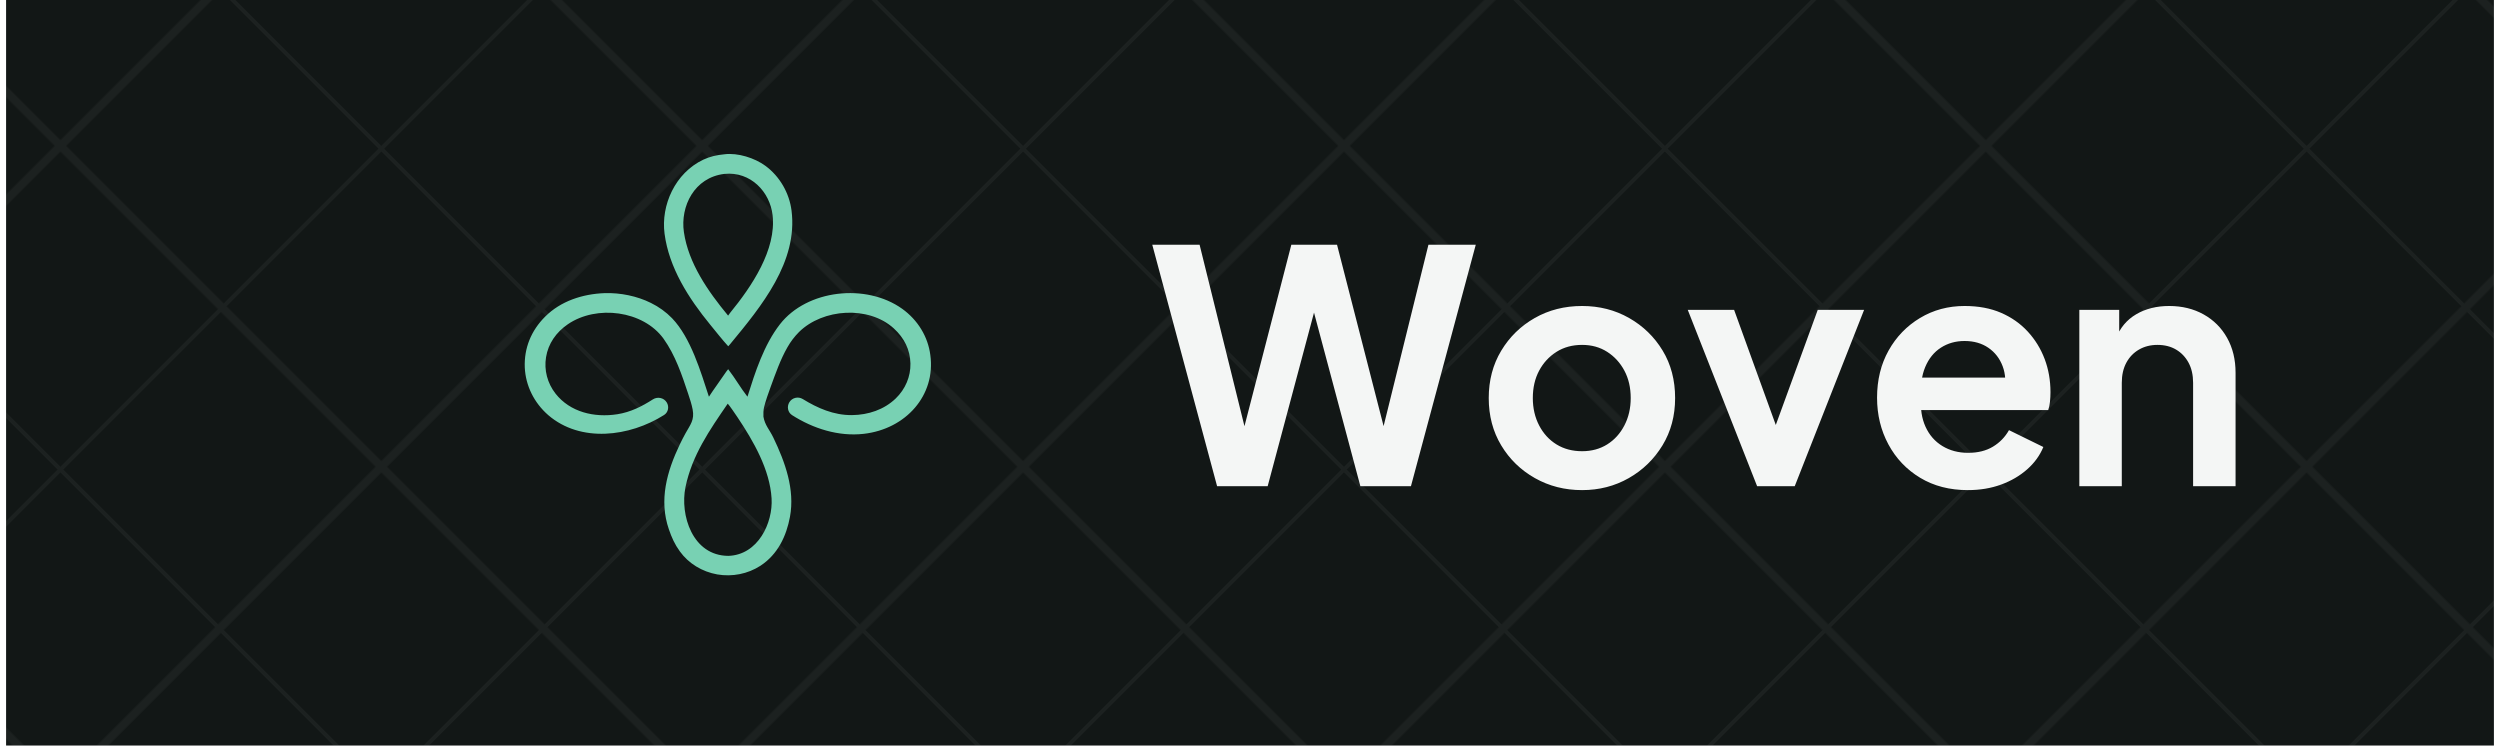
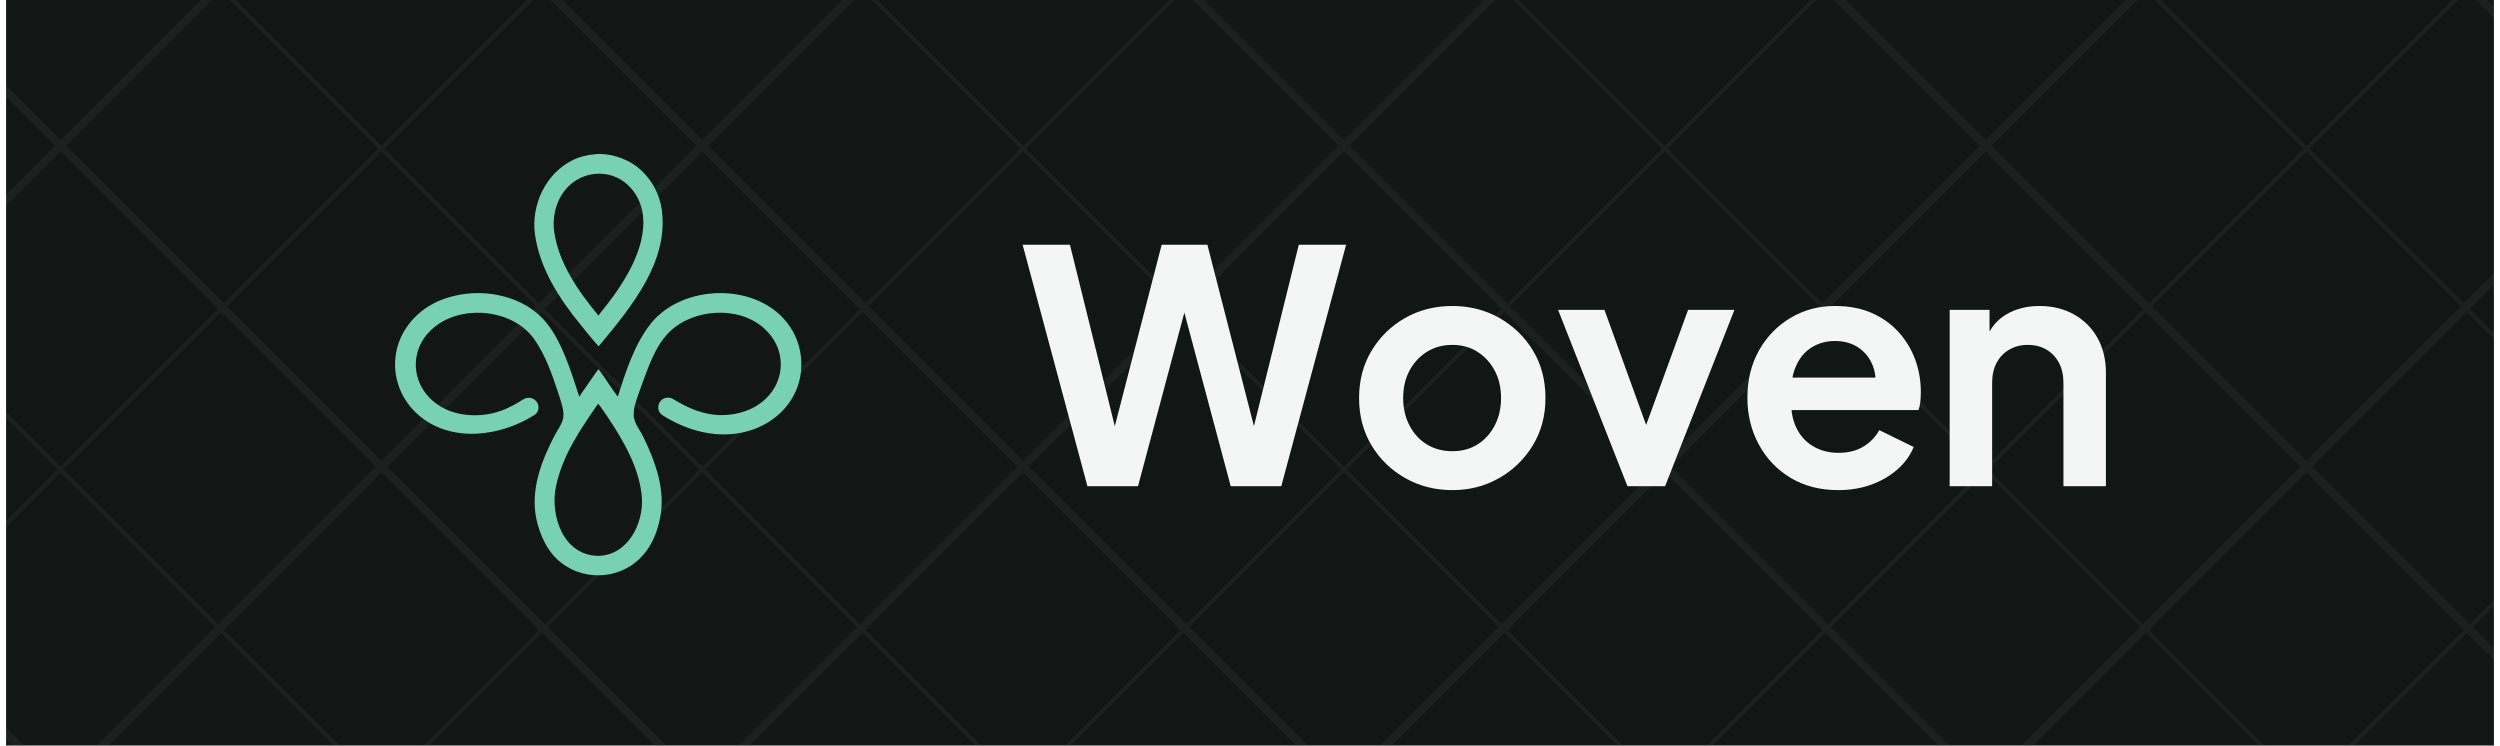
<svg xmlns="http://www.w3.org/2000/svg" viewBox="0 0 307 92" width="560" height="167" role="img" aria-label="Woven">
  <defs>
    <pattern id="fretwork" patternUnits="userSpaceOnUse" width="56" height="56" patternTransform="translate(125.5 18.0) rotate(45)">
      <rect width="56" height="56" fill="none" />
      <path d="M0 0 H56 M0 28 H56 M0 0 V56 M28 0 V56" stroke="rgba(255,255,255,0.045)" stroke-width="1" />
    </pattern>
  </defs>
  <rect width="100%" height="100%" fill="#121716" />
  <rect width="100%" height="100%" fill="url(#fretwork)" />
-   <g transform="translate(64 19) scale(0.060116)" fill="#78D1B3">
+   <g transform="translate(48 19) scale(0.060116)" fill="#78D1B3">
    <path d="M164.411 285.641C196.359 284.677 230.639 291.674 258.864 305.701C275.286 313.727 290.065 324.404 302.52 337.239C341.158 377.583 361.371 447.312 378.116 498.308C388.132 482.744 399.684 467.642 409.951 452.186C412.242 448.739 414.925 444.943 417.595 441.774C431.351 459.34 443.577 480.938 457.207 498.242C472.875 448.395 490.877 391.963 523.907 349.544C579.307 278.402 700.654 264.845 774.789 317.785C806.94 340.863 827.783 375.104 832.598 412.756C843.943 495.181 782.673 564.588 695.92 574.484C644.003 580.405 591.842 563.575 548.833 536.139C539.957 530.476 537.74 518.741 543.151 509.709C548.815 500.254 561.262 497.253 570.658 503.014C601.126 521.693 634.227 536.411 671.754 536.037C705.405 535.7 737.72 524.768 761.424 502.003C781.4 482.798 792.329 456.906 791.766 430.103C791.184 402.032 779.11 377.683 757.679 358.122C705.931 310.886 611.818 317.258 563.019 365.51C553.686 374.887 545.719 385.378 539.322 396.709C524.787 421.893 514.739 451.179 504.773 478.261C499.913 491.473 494.674 506.261 491.301 519.841C489.776 525.958 489.826 533.047 489.985 539.289C493.054 556.978 502.4 565.69 510.272 582.07C534.621 632.717 554.85 688.575 544.486 744.747C537.215 784.135 519.592 821.978 483.663 845.418C457.84 862.041 426.03 868.39 395.209 863.072C363.919 857.517 336.291 840.509 318.457 815.814C307.872 801.34 301.629 787.115 295.942 770.657C275.203 710.66 291.644 652.082 318.36 596.153C322.081 588.342 326.05 580.644 330.262 573.052C340.062 555.493 348.796 545.91 344.696 524.508C342.606 513.599 339.127 503.14 335.6 492.533C322.683 453.678 309.302 413.312 284.963 379.2C243.189 321.492 147.774 309.019 88.457 349.581C64.392 366.037 48.294 389.328 43.783 417.025C39.407 443.486 46.449 470.485 63.357 492.083C93.103 529.784 142.471 541.77 190.296 534.226C217.38 529.955 240.84 518.044 262.986 503.814C272.662 497.595 285.65 500.284 291.593 510.132C296.878 518.889 294.7 530.302 286.062 535.779C215.211 580.708 114.661 593.303 48.261 536.056C19.111 510.632 1.815 475.501 0.114 438.245C-1.44 398.716 12.975 362.821 41.877 333.94C73.814 302.026 118.587 287.315 164.411 285.641ZM416.722 512.527C379.203 567.165 343.362 618.778 329.984 683.963C318.364 740.591 343.994 824.697 418.027 824.976C479.127 823.074 509.74 757.077 506.74 707.2C503.171 647.807 469.774 589.865 436.743 540.45C433.377 535.493 419.886 515.43 416.722 512.527ZM409.73 0.676C437.369 -2.926 472.166 8.299 493.776 24.142C524.015 46.309 543.194 80.743 547.699 116.211C561.045 221.334 486.296 312.27 421.665 390.357L417.78 394.772C405.573 381.446 392.688 364.92 381.071 350.798C336.182 296.042 296.156 233.386 287.029 163.654C279.36 105.059 308.709 39.065 366.61 11.683C380.614 5.06 394.208 2.195 409.73 0.676ZM508.772 125.402C503.305 78.254 464.224 35.434 409.775 40.928C348.153 48.237 319.059 107.407 326.737 160.33C336.002 224.199 376.222 281.983 417.501 331.837L421.652 326.068C465.597 272.347 517.023 196.544 508.772 125.402Z" />
  </g>
-   <path fill="#f4f6f5" d="M149.44 60.0 141.44 30.2H147.28L153.56 55.6H152.04L158.6 30.2H164.24L170.76 55.6H169.24L175.52 30.2H181.36L173.36 60.0H167.12L160.52 35.28H162.28L155.68 60.0ZM194.48 60.48Q191.28 60.48 188.66 59.0Q186.04 57.52 184.5 54.96Q182.96 52.4 182.96 49.12Q182.96 45.84 184.5 43.28Q186.04 40.72 188.64 39.24Q191.24 37.76 194.48 37.76Q197.68 37.76 200.28 39.24Q202.88 40.72 204.42 43.26Q205.96 45.8 205.96 49.12Q205.96 52.4 204.4 54.96Q202.84 57.52 200.24 59.0Q197.64 60.48 194.48 60.48ZM194.48 55.68Q196.24 55.68 197.58 54.84Q198.92 54.0 199.7 52.5Q200.48 51.0 200.48 49.12Q200.48 47.2 199.7 45.74Q198.92 44.28 197.58 43.42Q196.24 42.56 194.48 42.56Q192.68 42.56 191.32 43.42Q189.96 44.28 189.18 45.74Q188.4 47.2 188.4 49.12Q188.4 51.0 189.18 52.5Q189.96 54.0 191.32 54.84Q192.68 55.68 194.48 55.68ZM216.08 60.0 207.52 38.24H213.24L219.44 55.36H217.32L223.56 38.24H229.28L220.72 60.0ZM242.08 60.48Q238.72 60.48 236.2 58.96Q233.68 57.44 232.28 54.84Q230.88 52.24 230.88 49.08Q230.88 45.8 232.3 43.26Q233.72 40.72 236.18 39.24Q238.64 37.76 241.68 37.76Q244.24 37.76 246.18 38.6Q248.12 39.44 249.48 40.92Q250.84 42.4 251.56 44.3Q252.28 46.2 252.28 48.4Q252.28 48.96 252.22 49.56Q252.16 50.16 252 50.6H235.2V46.6H249.04L246.56 48.48Q246.92 46.64 246.38 45.2Q245.84 43.76 244.62 42.92Q243.4 42.08 241.68 42.08Q240.04 42.08 238.76 42.9Q237.48 43.72 236.82 45.3Q236.16 46.88 236.32 49.12Q236.16 51.12 236.86 52.66Q237.56 54.2 238.94 55.04Q240.32 55.88 242.12 55.88Q243.92 55.88 245.18 55.12Q246.44 54.36 247.16 53.08L251.4 55.16Q250.76 56.72 249.4 57.92Q248.04 59.12 246.18 59.8Q244.32 60.48 242.08 60.48ZM255.84 60.0V38.24H260.76V42.52L260.36 41.76Q261.12 39.8 262.86 38.78Q264.6 37.76 266.92 37.76Q269.32 37.76 271.18 38.8Q273.04 39.84 274.08 41.7Q275.12 43.56 275.12 46.0V60.0H269.88V47.24Q269.88 45.8 269.32 44.76Q268.76 43.72 267.78 43.14Q266.8 42.56 265.48 42.56Q264.2 42.56 263.2 43.14Q262.2 43.72 261.64 44.76Q261.08 45.8 261.08 47.24V60.0Z" />
+   <path fill="#f4f6f5" transform="translate(-16 0)" d="M149.44 60.0 141.44 30.2H147.28L153.56 55.6H152.04L158.6 30.2H164.24L170.76 55.6H169.24L175.52 30.2H181.36L173.36 60.0H167.12L160.52 35.28H162.28L155.68 60.0ZM194.48 60.48Q191.28 60.48 188.66 59.0Q186.04 57.52 184.5 54.96Q182.96 52.4 182.96 49.12Q182.96 45.84 184.5 43.28Q186.04 40.72 188.64 39.24Q191.24 37.76 194.48 37.76Q197.68 37.76 200.28 39.24Q202.88 40.72 204.42 43.26Q205.96 45.8 205.96 49.12Q205.96 52.4 204.4 54.96Q202.84 57.52 200.24 59.0Q197.64 60.48 194.48 60.48ZM194.48 55.68Q196.24 55.68 197.58 54.84Q198.92 54.0 199.7 52.5Q200.48 51.0 200.48 49.12Q200.48 47.2 199.7 45.74Q198.92 44.28 197.58 43.42Q196.24 42.56 194.48 42.56Q192.68 42.56 191.32 43.42Q189.96 44.28 189.18 45.74Q188.4 47.2 188.4 49.12Q188.4 51.0 189.18 52.5Q189.96 54.0 191.32 54.84Q192.68 55.68 194.48 55.68ZM216.08 60.0 207.52 38.24H213.24L219.44 55.36H217.32L223.56 38.24H229.28L220.72 60.0ZM242.08 60.48Q238.72 60.48 236.2 58.96Q233.68 57.44 232.28 54.84Q230.88 52.24 230.88 49.08Q230.88 45.8 232.3 43.26Q233.72 40.72 236.18 39.24Q238.64 37.76 241.68 37.76Q244.24 37.76 246.18 38.6Q248.12 39.44 249.48 40.92Q250.84 42.4 251.56 44.3Q252.28 46.2 252.28 48.4Q252.28 48.96 252.22 49.56Q252.16 50.16 252 50.6H235.2V46.6H249.04L246.56 48.48Q246.92 46.64 246.38 45.2Q245.84 43.76 244.62 42.92Q243.4 42.08 241.68 42.08Q240.04 42.08 238.76 42.9Q237.48 43.72 236.82 45.3Q236.16 46.88 236.32 49.12Q236.16 51.12 236.86 52.66Q237.56 54.2 238.94 55.04Q240.32 55.88 242.12 55.88Q243.92 55.88 245.18 55.12Q246.44 54.36 247.16 53.08L251.4 55.16Q250.76 56.72 249.4 57.92Q248.04 59.12 246.18 59.8Q244.32 60.48 242.08 60.48ZM255.84 60.0V38.24H260.76V42.52L260.36 41.76Q261.12 39.8 262.86 38.78Q264.6 37.76 266.92 37.76Q269.32 37.76 271.18 38.8Q273.04 39.84 274.08 41.7Q275.12 43.56 275.12 46.0V60.0H269.88V47.24Q269.88 45.8 269.32 44.76Q268.76 43.72 267.78 43.14Q266.8 42.56 265.48 42.56Q264.2 42.56 263.2 43.14Q262.2 43.72 261.64 44.76Q261.08 45.8 261.08 47.24V60.0Z" />
</svg>
